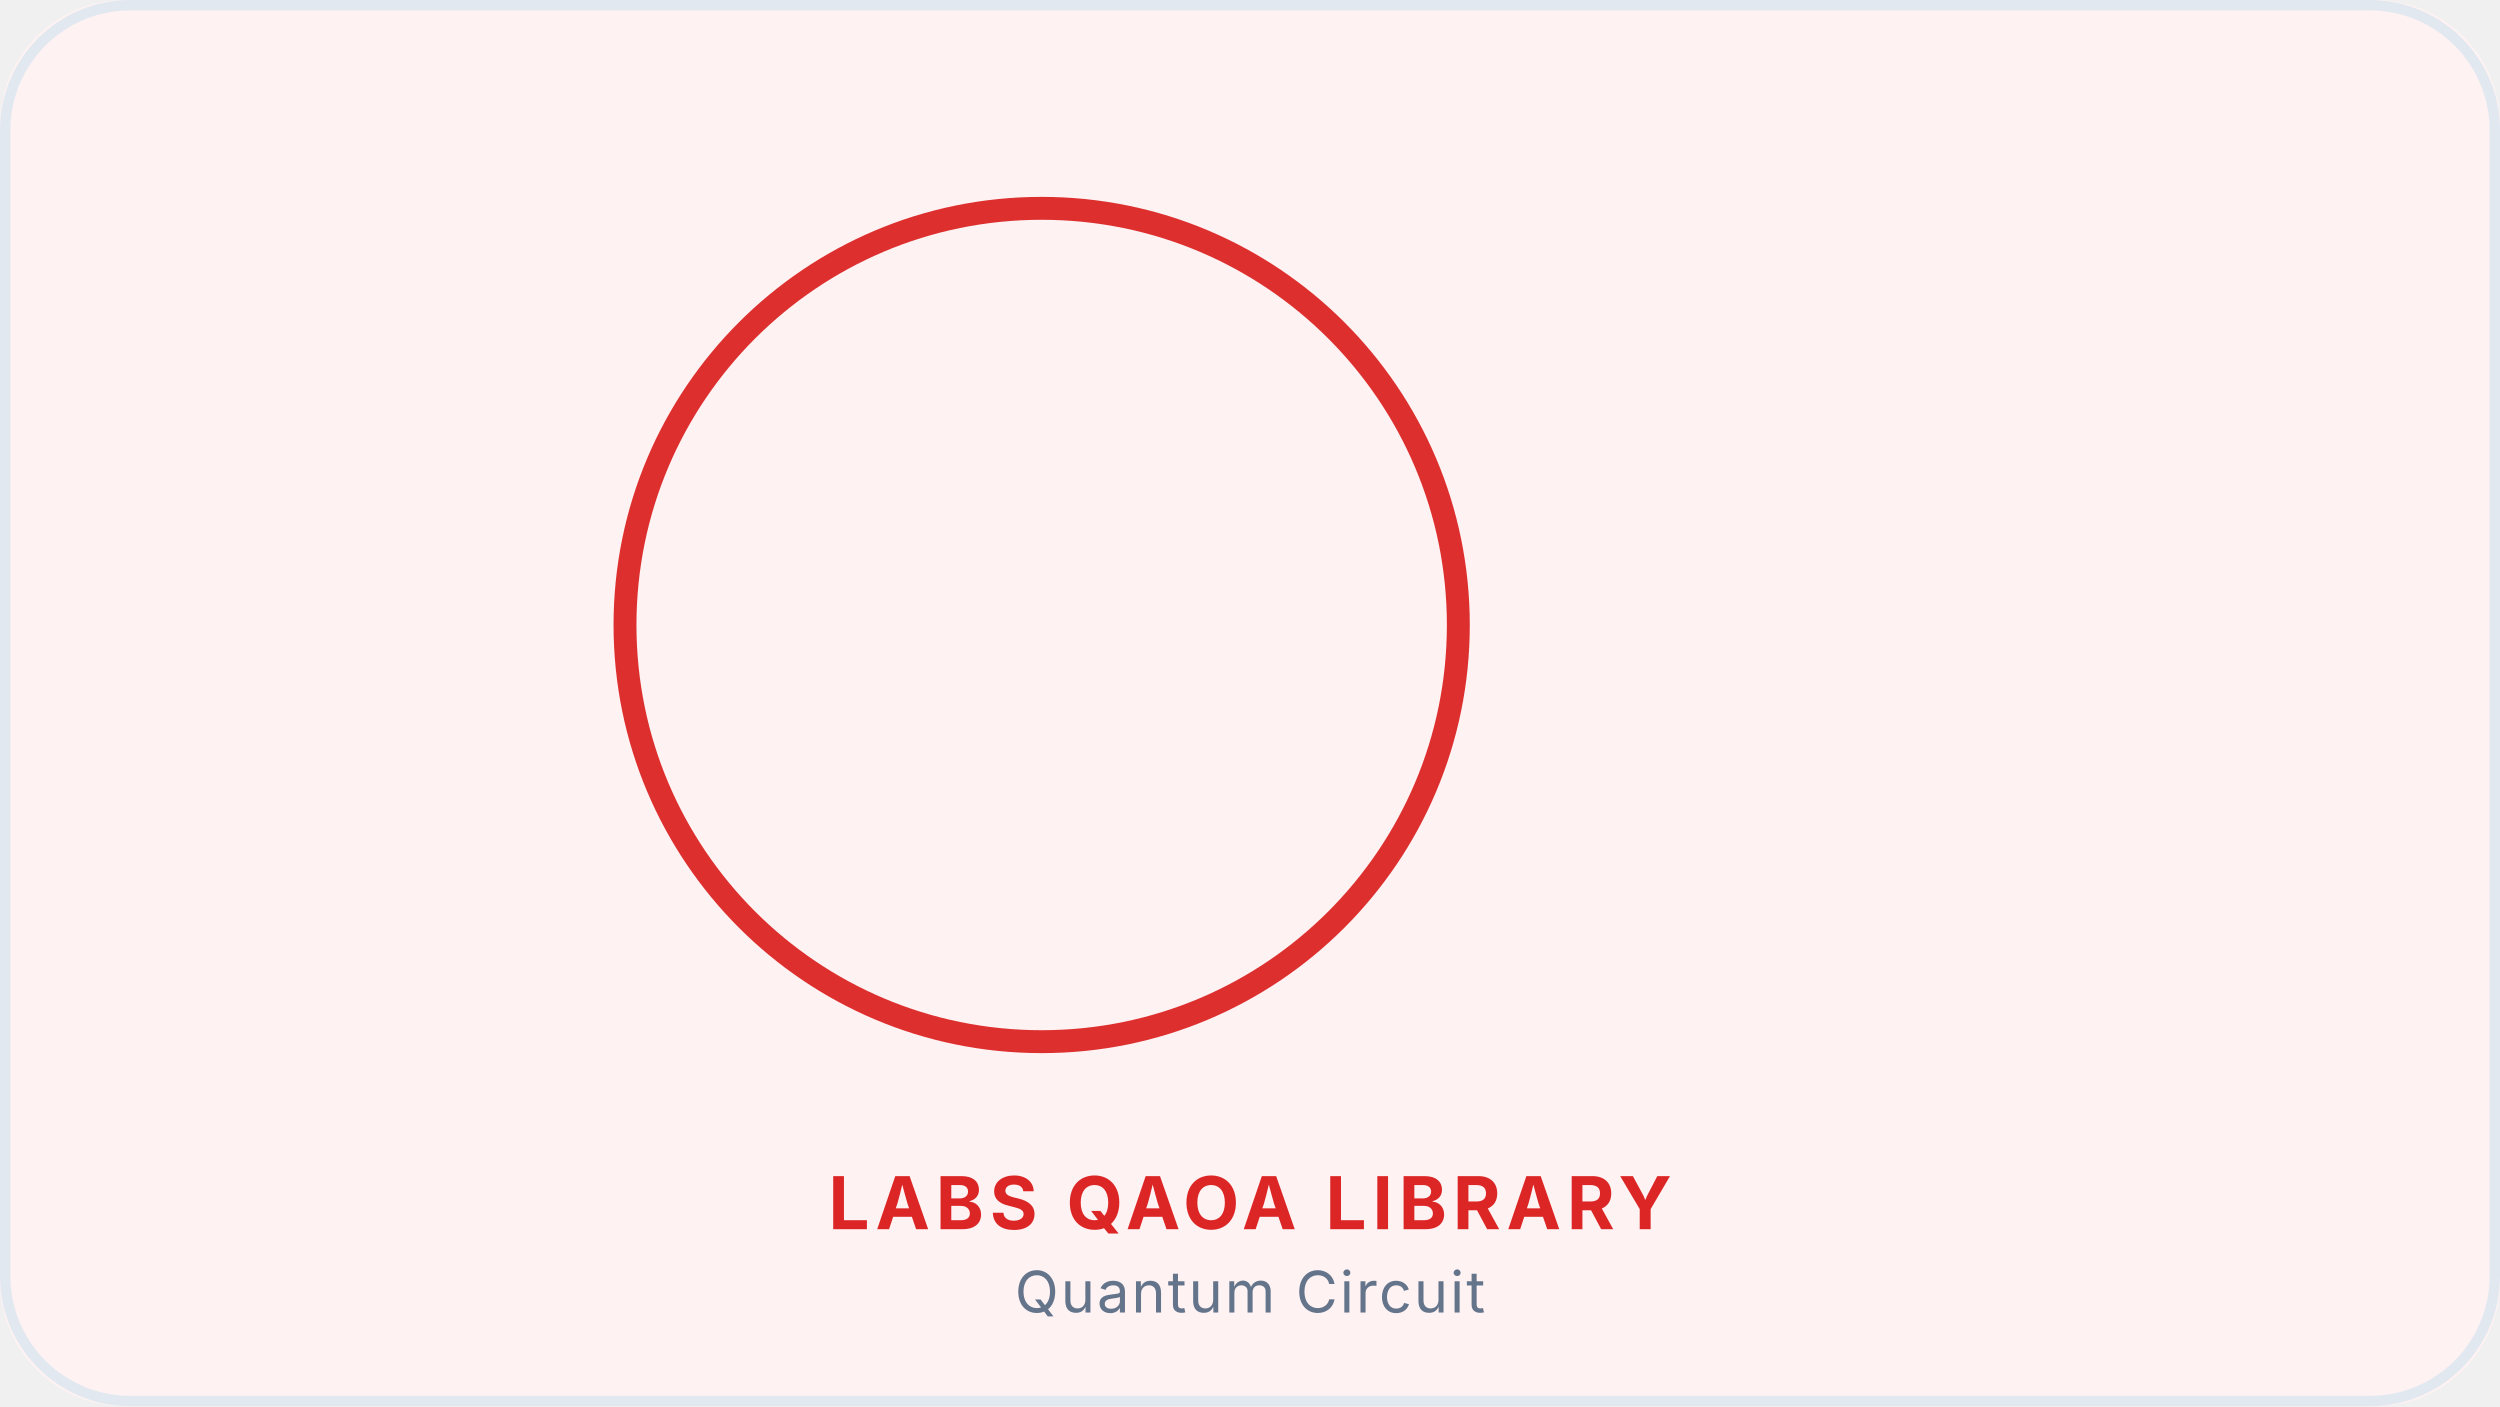
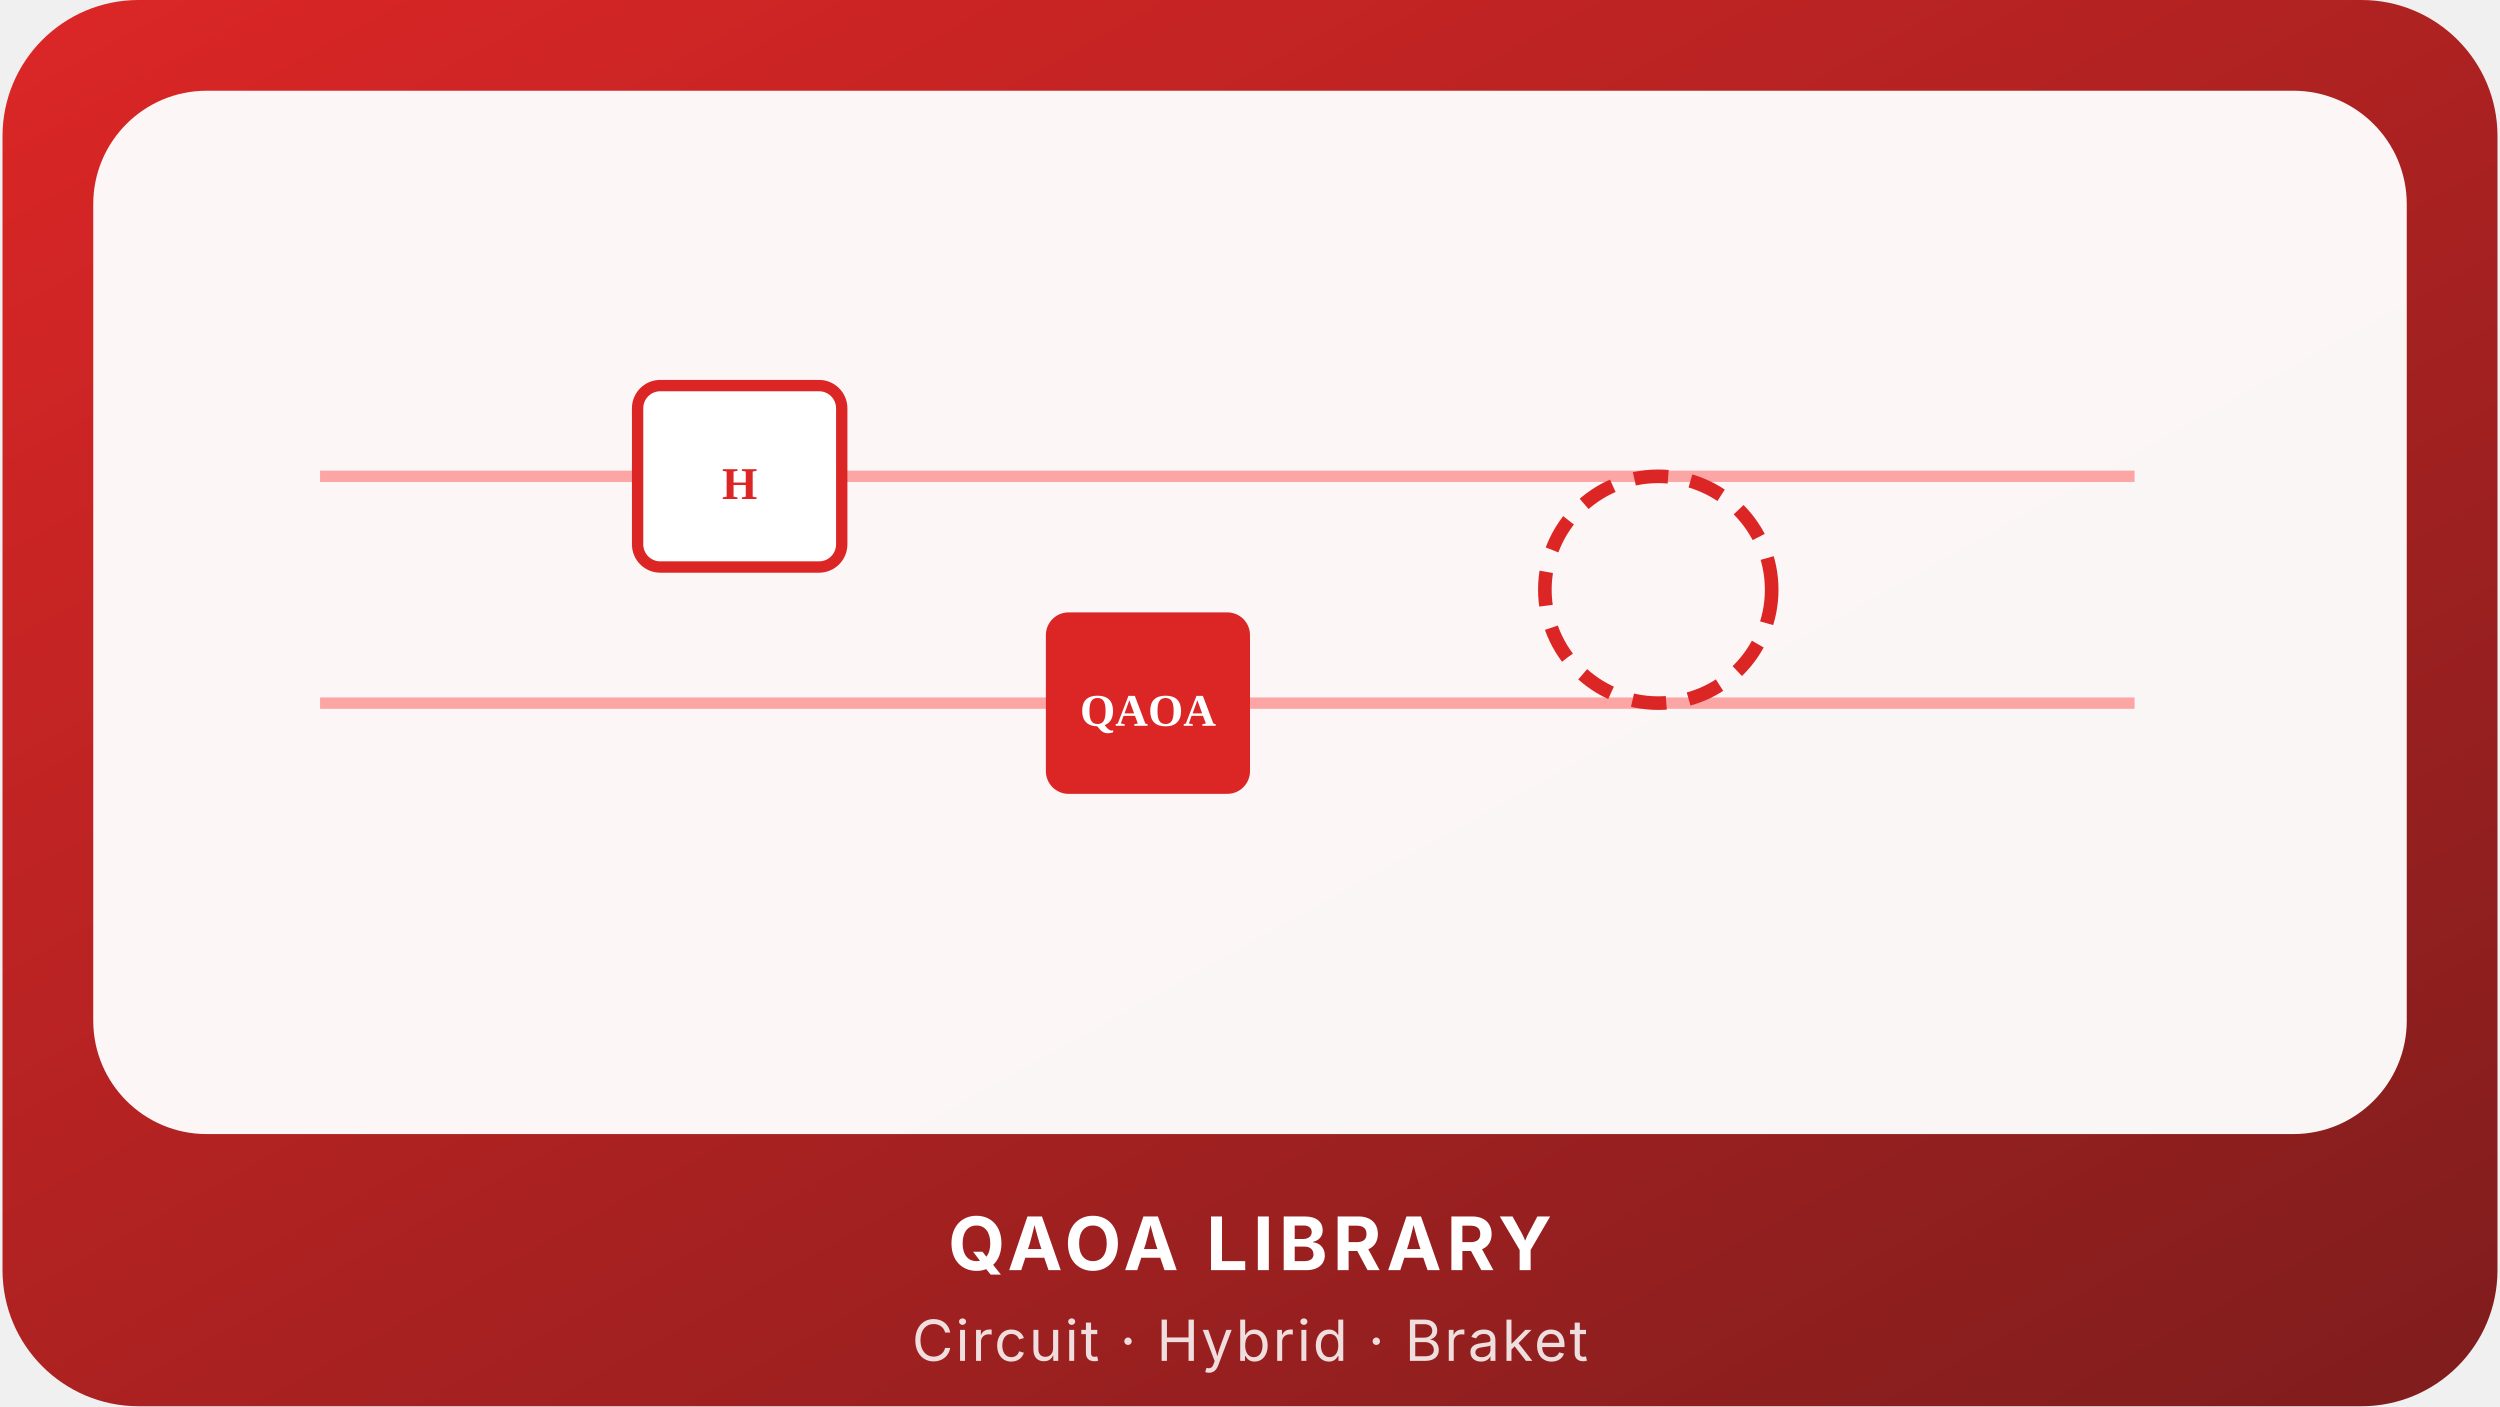
- <svg xmlns="http://www.w3.org/2000/svg" viewBox="0 0 240 135" width="1200" height="675" role="img">
-   <rect width="240" height="135" rx="12" fill="#FEF2F2" />
-   <rect x="0.5" y="0.5" width="239" height="134" rx="12" fill="none" stroke="#E2E8F0" stroke-width="1" />
-   <g fill="none" stroke="#DC2626" stroke-width="2.2" stroke-linecap="round" stroke-linejoin="round" opacity="0.95">
-     <path d="M 60 60 A 20 20 0 1 1 140 60 A 20 20 0 1 1 60 60" />
-   </g>
-   <text x="120" y="118" text-anchor="middle" font-family="Inter,system-ui,sans-serif" font-size="7" font-weight="700" letter-spacing="0.08em" fill="#DC2626">LABS QAOA LIBRARY</text>
-   <text x="120" y="126" text-anchor="middle" font-family="Inter,system-ui,sans-serif" font-size="5.5" fill="#64748B" letter-spacing="0.04em">Quantum Circuit</text>
+ <svg xmlns="http://www.w3.org/2000/svg" viewBox="0 0 220 124" width="1200" height="675" role="img">
+   <defs>
+     <linearGradient id="g" x1="0" y1="0" x2="1" y2="1">
+       <stop offset="0%" stop-color="#DC2626" />
+       <stop offset="100%" stop-color="#7F1D1D" />
+     </linearGradient>
+     <marker id="arrow" viewBox="0 0 6 6" refX="6" refY="3" markerWidth="6" markerHeight="6" orient="auto">
+       <path d="M0 0 L6 3 L0 6 Z" fill="#0EA5E9" />
+     </marker>
+     <marker id="arrow2" viewBox="0 0 6 6" refX="6" refY="3" markerWidth="6" markerHeight="6" orient="auto">
+       <path d="M0 0 L6 3 L0 6 Z" fill="#059669" />
+     </marker>
+   </defs>
+   <rect width="220" height="124" rx="12" fill="url(#g)" />
+   <rect x="8" y="8" width="204" height="92" rx="10" fill="white" opacity="0.96" />
+   <line x1="28" y1="42" x2="188" y2="42" stroke="#FCA5A5" stroke-width="1" />
+   <line x1="28" y1="62" x2="188" y2="62" stroke="#FCA5A5" stroke-width="1" />
+   <rect x="56" y="34" width="18" height="16" rx="2" fill="white" stroke="#DC2626" stroke-width="1" />
+   <text x="65" y="44" text-anchor="middle" font-size="4" font-weight="700" fill="#DC2626">H</text>
+   <rect x="92" y="54" width="18" height="16" rx="2" fill="#DC2626" />
+   <text x="101" y="64" text-anchor="middle" font-size="4" font-weight="700" fill="white">QAOA</text>
+   <circle cx="146" cy="52" r="10" fill="none" stroke="#DC2626" stroke-width="1.2" stroke-dasharray="3 2" />
+   <text x="110" y="112" text-anchor="middle" font-family="Inter,system-ui,sans-serif" font-size="6.5" font-weight="700" letter-spacing="0.07em" fill="white">QAOA LIBRARY</text>
+   <text x="110" y="120" text-anchor="middle" font-family="Inter,system-ui,sans-serif" font-size="5" fill="rgba(255,255,255,0.85)" letter-spacing="0.04em">Circuit · Hybrid · Braket</text>
</svg>
